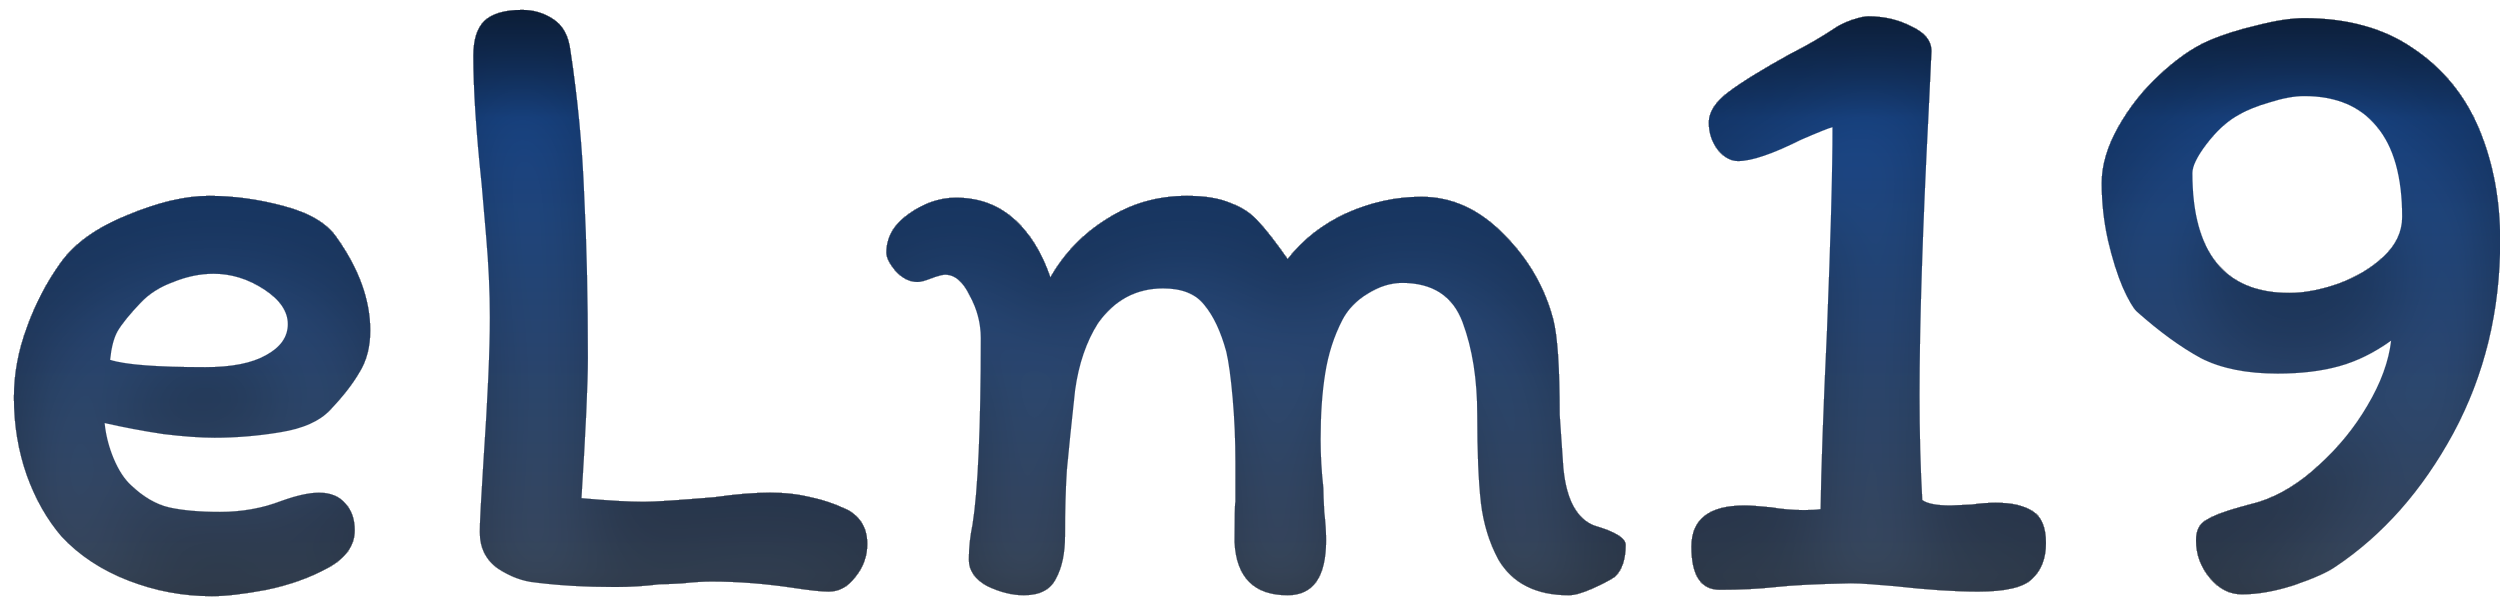
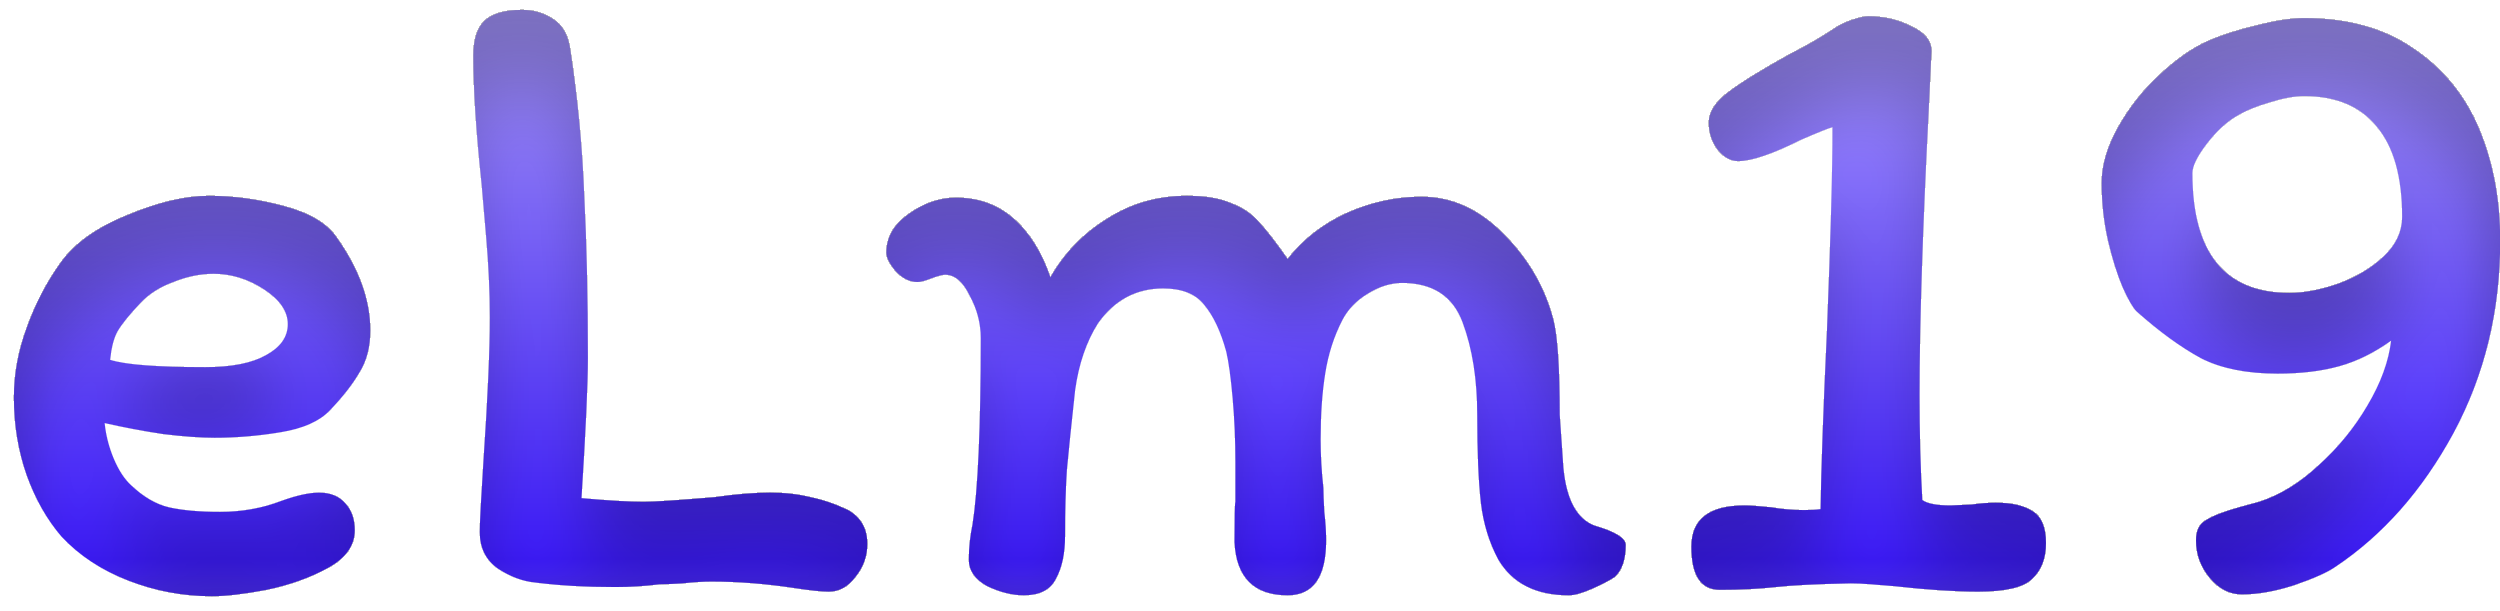
<svg xmlns="http://www.w3.org/2000/svg" width="131" height="32" viewBox="0 0 131 32" fill="none">
  <g filter="url(#filter0_i_1_2)">
    <path d="M0.73 20.824C0.73 19.608 0.954 18.392 1.402 17.176C1.85 15.928 2.442 14.792 3.178 13.768C3.914 12.744 5.082 11.912 6.682 11.272C8.282 10.6 9.706 10.264 10.954 10.264C12.234 10.264 13.53 10.44 14.842 10.792C16.186 11.144 17.114 11.688 17.626 12.424C18.81 14.088 19.402 15.72 19.402 17.32C19.402 18.184 19.21 18.92 18.826 19.528C18.474 20.136 17.962 20.792 17.29 21.496C16.746 22.072 15.882 22.456 14.698 22.648C13.546 22.84 12.394 22.936 11.242 22.936C10.506 22.936 9.61 22.872 8.554 22.744C7.498 22.584 6.474 22.392 5.482 22.168C5.546 22.808 5.706 23.432 5.962 24.04C6.218 24.648 6.522 25.112 6.874 25.432C7.514 26.04 8.17 26.424 8.842 26.584C9.546 26.744 10.442 26.824 11.53 26.824C12.682 26.824 13.754 26.632 14.746 26.248C15.546 25.96 16.202 25.816 16.714 25.816C17.322 25.816 17.786 26.008 18.106 26.392C18.426 26.744 18.586 27.208 18.586 27.784C18.586 28.584 18.122 29.24 17.194 29.752C16.266 30.264 15.194 30.648 13.978 30.904C12.794 31.128 11.834 31.24 11.098 31.24C9.594 31.24 8.138 30.968 6.73 30.424C5.322 29.88 4.154 29.112 3.226 28.12C2.458 27.224 1.85 26.152 1.402 24.904C0.954 23.624 0.73 22.264 0.73 20.824ZM11.194 14.344C10.49 14.344 9.786 14.488 9.082 14.776C8.378 15.032 7.802 15.4 7.354 15.88C6.778 16.488 6.378 16.984 6.154 17.368C5.962 17.72 5.834 18.216 5.77 18.856C6.57 19.112 8.234 19.24 10.762 19.24C12.138 19.24 13.194 19.032 13.93 18.616C14.698 18.2 15.082 17.656 15.082 16.984C15.082 16.312 14.666 15.704 13.834 15.16C13.002 14.616 12.122 14.344 11.194 14.344ZM27.349 0.52C27.957 0.52 28.501 0.68 28.981 1C29.493 1.32 29.797 1.88 29.893 2.68C30.277 5.208 30.517 7.736 30.613 10.264C30.741 12.76 30.805 15.592 30.805 18.76C30.805 20.104 30.693 22.552 30.469 26.104C31.877 26.232 32.965 26.296 33.733 26.296C34.277 26.296 35.509 26.216 37.429 26.056C38.549 25.896 39.525 25.816 40.357 25.816C41.125 25.816 41.829 25.896 42.469 26.056C43.109 26.184 43.765 26.408 44.437 26.728C45.109 27.112 45.445 27.704 45.445 28.504C45.445 29.144 45.237 29.72 44.821 30.232C44.437 30.744 43.973 31 43.429 31C43.045 31 42.437 30.936 41.605 30.808C40.101 30.584 38.661 30.472 37.285 30.472C36.837 30.472 36.325 30.504 35.749 30.568C35.205 30.6 34.805 30.616 34.549 30.616C33.781 30.712 33.013 30.76 32.245 30.76C30.677 30.76 29.269 30.68 28.021 30.52C27.381 30.456 26.741 30.216 26.101 29.8C25.461 29.352 25.141 28.712 25.141 27.88C25.141 27.4 25.205 26.168 25.333 24.184C25.557 20.888 25.669 18.376 25.669 16.648C25.669 15.304 25.605 13.896 25.477 12.424C25.349 10.952 25.269 10.024 25.237 9.64C24.949 6.92 24.805 4.68 24.805 2.92C24.805 2.088 24.997 1.48 25.381 1.096C25.797 0.712 26.453 0.52 27.349 0.52ZM78.512 29.32C78.032 28.424 77.728 27.432 77.6 26.344C77.472 25.224 77.408 23.688 77.408 21.736C77.408 19.88 77.152 18.264 76.64 16.888C76.128 15.512 75.072 14.824 73.472 14.824C72.864 14.824 72.256 15.016 71.648 15.4C71.072 15.752 70.64 16.2 70.352 16.744C69.904 17.608 69.6 18.552 69.44 19.576C69.28 20.568 69.2 21.72 69.2 23.032C69.2 23.864 69.248 24.712 69.344 25.576C69.344 25.832 69.36 26.248 69.392 26.824C69.456 27.368 69.488 27.864 69.488 28.312C69.488 30.232 68.816 31.192 67.472 31.192C65.712 31.192 64.784 30.264 64.688 28.408C64.688 27.096 64.704 26.392 64.736 26.296V24.232C64.736 23.08 64.688 21.96 64.592 20.872C64.496 19.784 64.384 18.968 64.256 18.424C63.968 17.368 63.584 16.552 63.104 15.976C62.656 15.4 61.936 15.112 60.944 15.112C59.536 15.112 58.4 15.72 57.536 16.936C56.928 17.896 56.528 19.064 56.336 20.44C56.144 22.2 56 23.592 55.904 24.616C55.84 25.608 55.808 26.76 55.808 28.072C55.808 29 55.648 29.752 55.328 30.328C55.04 30.904 54.48 31.192 53.648 31.192C53.04 31.192 52.4 31.032 51.728 30.712C51.088 30.36 50.768 29.896 50.768 29.32C50.768 28.712 50.832 28.104 50.96 27.496C51.248 25.672 51.392 22.408 51.392 17.704C51.392 16.936 51.2 16.2 50.816 15.496C50.464 14.76 50.032 14.392 49.52 14.392C49.392 14.392 49.152 14.456 48.8 14.584C48.48 14.712 48.24 14.776 48.08 14.776C47.664 14.776 47.28 14.584 46.928 14.2C46.608 13.816 46.448 13.496 46.448 13.24C46.448 12.44 46.832 11.768 47.6 11.224C48.4 10.648 49.232 10.36 50.096 10.36C51.28 10.36 52.288 10.728 53.12 11.464C53.952 12.2 54.592 13.224 55.04 14.536C55.776 13.256 56.768 12.232 58.016 11.464C59.264 10.664 60.656 10.264 62.192 10.264C63.152 10.264 63.92 10.392 64.496 10.648C65.104 10.872 65.6 11.208 65.984 11.656C66.368 12.072 66.864 12.712 67.472 13.576C68.272 12.552 69.296 11.752 70.544 11.176C71.824 10.6 73.136 10.312 74.48 10.312C76.08 10.312 77.52 10.968 78.8 12.28C80.08 13.56 80.944 15.048 81.392 16.744C81.616 17.608 81.728 19.272 81.728 21.736L81.92 24.52C82.08 26.184 82.624 27.192 83.552 27.544C84.64 27.864 85.184 28.2 85.184 28.552C85.184 29.32 84.992 29.88 84.608 30.232C84.32 30.424 83.92 30.632 83.408 30.856C82.896 31.08 82.496 31.192 82.208 31.192C80.48 31.192 79.248 30.568 78.512 29.32ZM101.063 5.752C100.743 12.024 100.583 17.016 100.583 20.728C100.583 22.648 100.631 24.472 100.727 26.2C100.983 26.392 101.479 26.488 102.215 26.488L103.319 26.44C103.767 26.376 104.183 26.344 104.567 26.344C105.399 26.344 106.039 26.488 106.487 26.776C106.967 27.064 107.207 27.624 107.207 28.456C107.207 29.256 106.967 29.88 106.487 30.328C106.039 30.776 105.095 31 103.655 31C102.439 31 100.967 30.904 99.239 30.712C98.823 30.68 98.423 30.648 98.039 30.616C97.655 30.584 97.303 30.568 96.983 30.568C95.223 30.6 93.911 30.664 93.047 30.76C92.183 30.856 91.207 30.904 90.119 30.904C89.127 30.904 88.631 30.152 88.631 28.648C88.631 27.208 89.559 26.488 91.415 26.488C91.703 26.488 92.167 26.52 92.807 26.584C93.351 26.68 93.927 26.728 94.535 26.728C94.887 26.728 95.175 26.712 95.399 26.68C95.431 24.536 95.543 21.416 95.735 17.32C95.927 12.52 96.023 8.968 96.023 6.664C95.863 6.696 95.303 6.92 94.343 7.336C92.871 8.072 91.783 8.44 91.079 8.44C90.695 8.44 90.343 8.248 90.023 7.864C89.703 7.448 89.543 6.968 89.543 6.424C89.543 5.88 89.879 5.352 90.551 4.84C91.223 4.328 92.311 3.656 93.815 2.824C94.647 2.408 95.447 1.944 96.215 1.432C96.407 1.304 96.679 1.176 97.031 1.048C97.415 0.92 97.703 0.856 97.895 0.856C98.727 0.856 99.479 1.032 100.151 1.384C100.855 1.704 101.207 2.136 101.207 2.68L101.063 5.752ZM118.385 26.296C119.473 25.944 120.513 25.304 121.505 24.376C122.529 23.448 123.377 22.408 124.049 21.256C124.753 20.072 125.169 18.936 125.297 17.848C124.401 18.488 123.489 18.936 122.561 19.192C121.633 19.448 120.561 19.576 119.345 19.576C117.713 19.576 116.369 19.304 115.313 18.76C114.257 18.184 113.137 17.368 111.953 16.312C111.761 16.12 111.521 15.704 111.233 15.064C110.945 14.392 110.689 13.576 110.465 12.616C110.241 11.624 110.129 10.616 110.129 9.592C110.129 8.664 110.417 7.688 110.993 6.664C111.569 5.64 112.289 4.728 113.153 3.928C114.049 3.096 114.897 2.504 115.697 2.152C116.433 1.832 117.281 1.56 118.241 1.336C119.233 1.08 120.065 0.952 120.737 0.952C123.009 0.952 124.913 1.48 126.449 2.536C128.017 3.592 129.169 5 129.905 6.76C130.641 8.52 131.009 10.472 131.009 12.616C131.009 16.296 130.193 19.656 128.561 22.696C126.929 25.704 124.865 28.04 122.369 29.704C121.953 29.992 121.233 30.312 120.209 30.664C119.217 30.984 118.305 31.144 117.473 31.144C116.833 31.144 116.273 30.856 115.793 30.28C115.313 29.704 115.073 29.048 115.073 28.312C115.073 27.8 115.249 27.448 115.601 27.256C115.953 27.032 116.529 26.808 117.329 26.584L118.385 26.296ZM120.737 5.032C120.225 5.032 119.617 5.144 118.913 5.368C118.241 5.56 117.665 5.8 117.185 6.088C116.641 6.408 116.113 6.904 115.601 7.576C115.121 8.216 114.881 8.712 114.881 9.064C114.881 13.256 116.577 15.352 119.969 15.352C120.737 15.352 121.585 15.192 122.513 14.872C123.473 14.52 124.273 14.04 124.913 13.432C125.553 12.824 125.873 12.136 125.873 11.368C125.873 9.256 125.425 7.672 124.529 6.616C123.665 5.56 122.401 5.032 120.737 5.032Z" fill="url(#paint0_linear_1_2)" />
  </g>
  <defs>
    <filter id="filter0_i_1_2" x="0.73" y="0.52" width="130.278" height="34.72" filterUnits="userSpaceOnUse" color-interpolation-filters="sRGB">
      <feFlood flood-opacity="0" result="BackgroundImageFix" />
      <feBlend mode="normal" in="SourceGraphic" in2="BackgroundImageFix" result="shape" />
      <feColorMatrix in="SourceAlpha" type="matrix" values="0 0 0 0 0 0 0 0 0 0 0 0 0 0 0 0 0 0 127 0" result="hardAlpha" />
      <feOffset dy="4" />
      <feGaussianBlur stdDeviation="2" />
      <feComposite in2="hardAlpha" operator="arithmetic" k2="-1" k3="1" />
      <feColorMatrix type="matrix" values="0 0 0 0 0 0 0 0 0 0 0 0 0 0 0 0 0 0 0.25 0" />
      <feBlend mode="normal" in2="shape" result="effect1_innerShadow_1_2" />
    </filter>
    <linearGradient id="paint0_linear_1_2" x1="66" y1="-24" x2="66" y2="53" gradientUnits="userSpaceOnUse">
-       <stop />
-       <stop offset="0.24" stop-color="#050505" />
-       <stop offset="0.392" stop-color="#194688" />
-       <stop offset="0.855" stop-color="#4A4A4A" />
-       <stop offset="0.945" stop-color="#5B5B5B" />
-       <stop offset="1" stop-color="#666666" />
+       <stop stop-color="white" />
+       <stop offset="0.692" stop-color="#3E1CFF" />
+       <stop offset="1" stop-color="#F5F2F2" />
    </linearGradient>
  </defs>
</svg>
